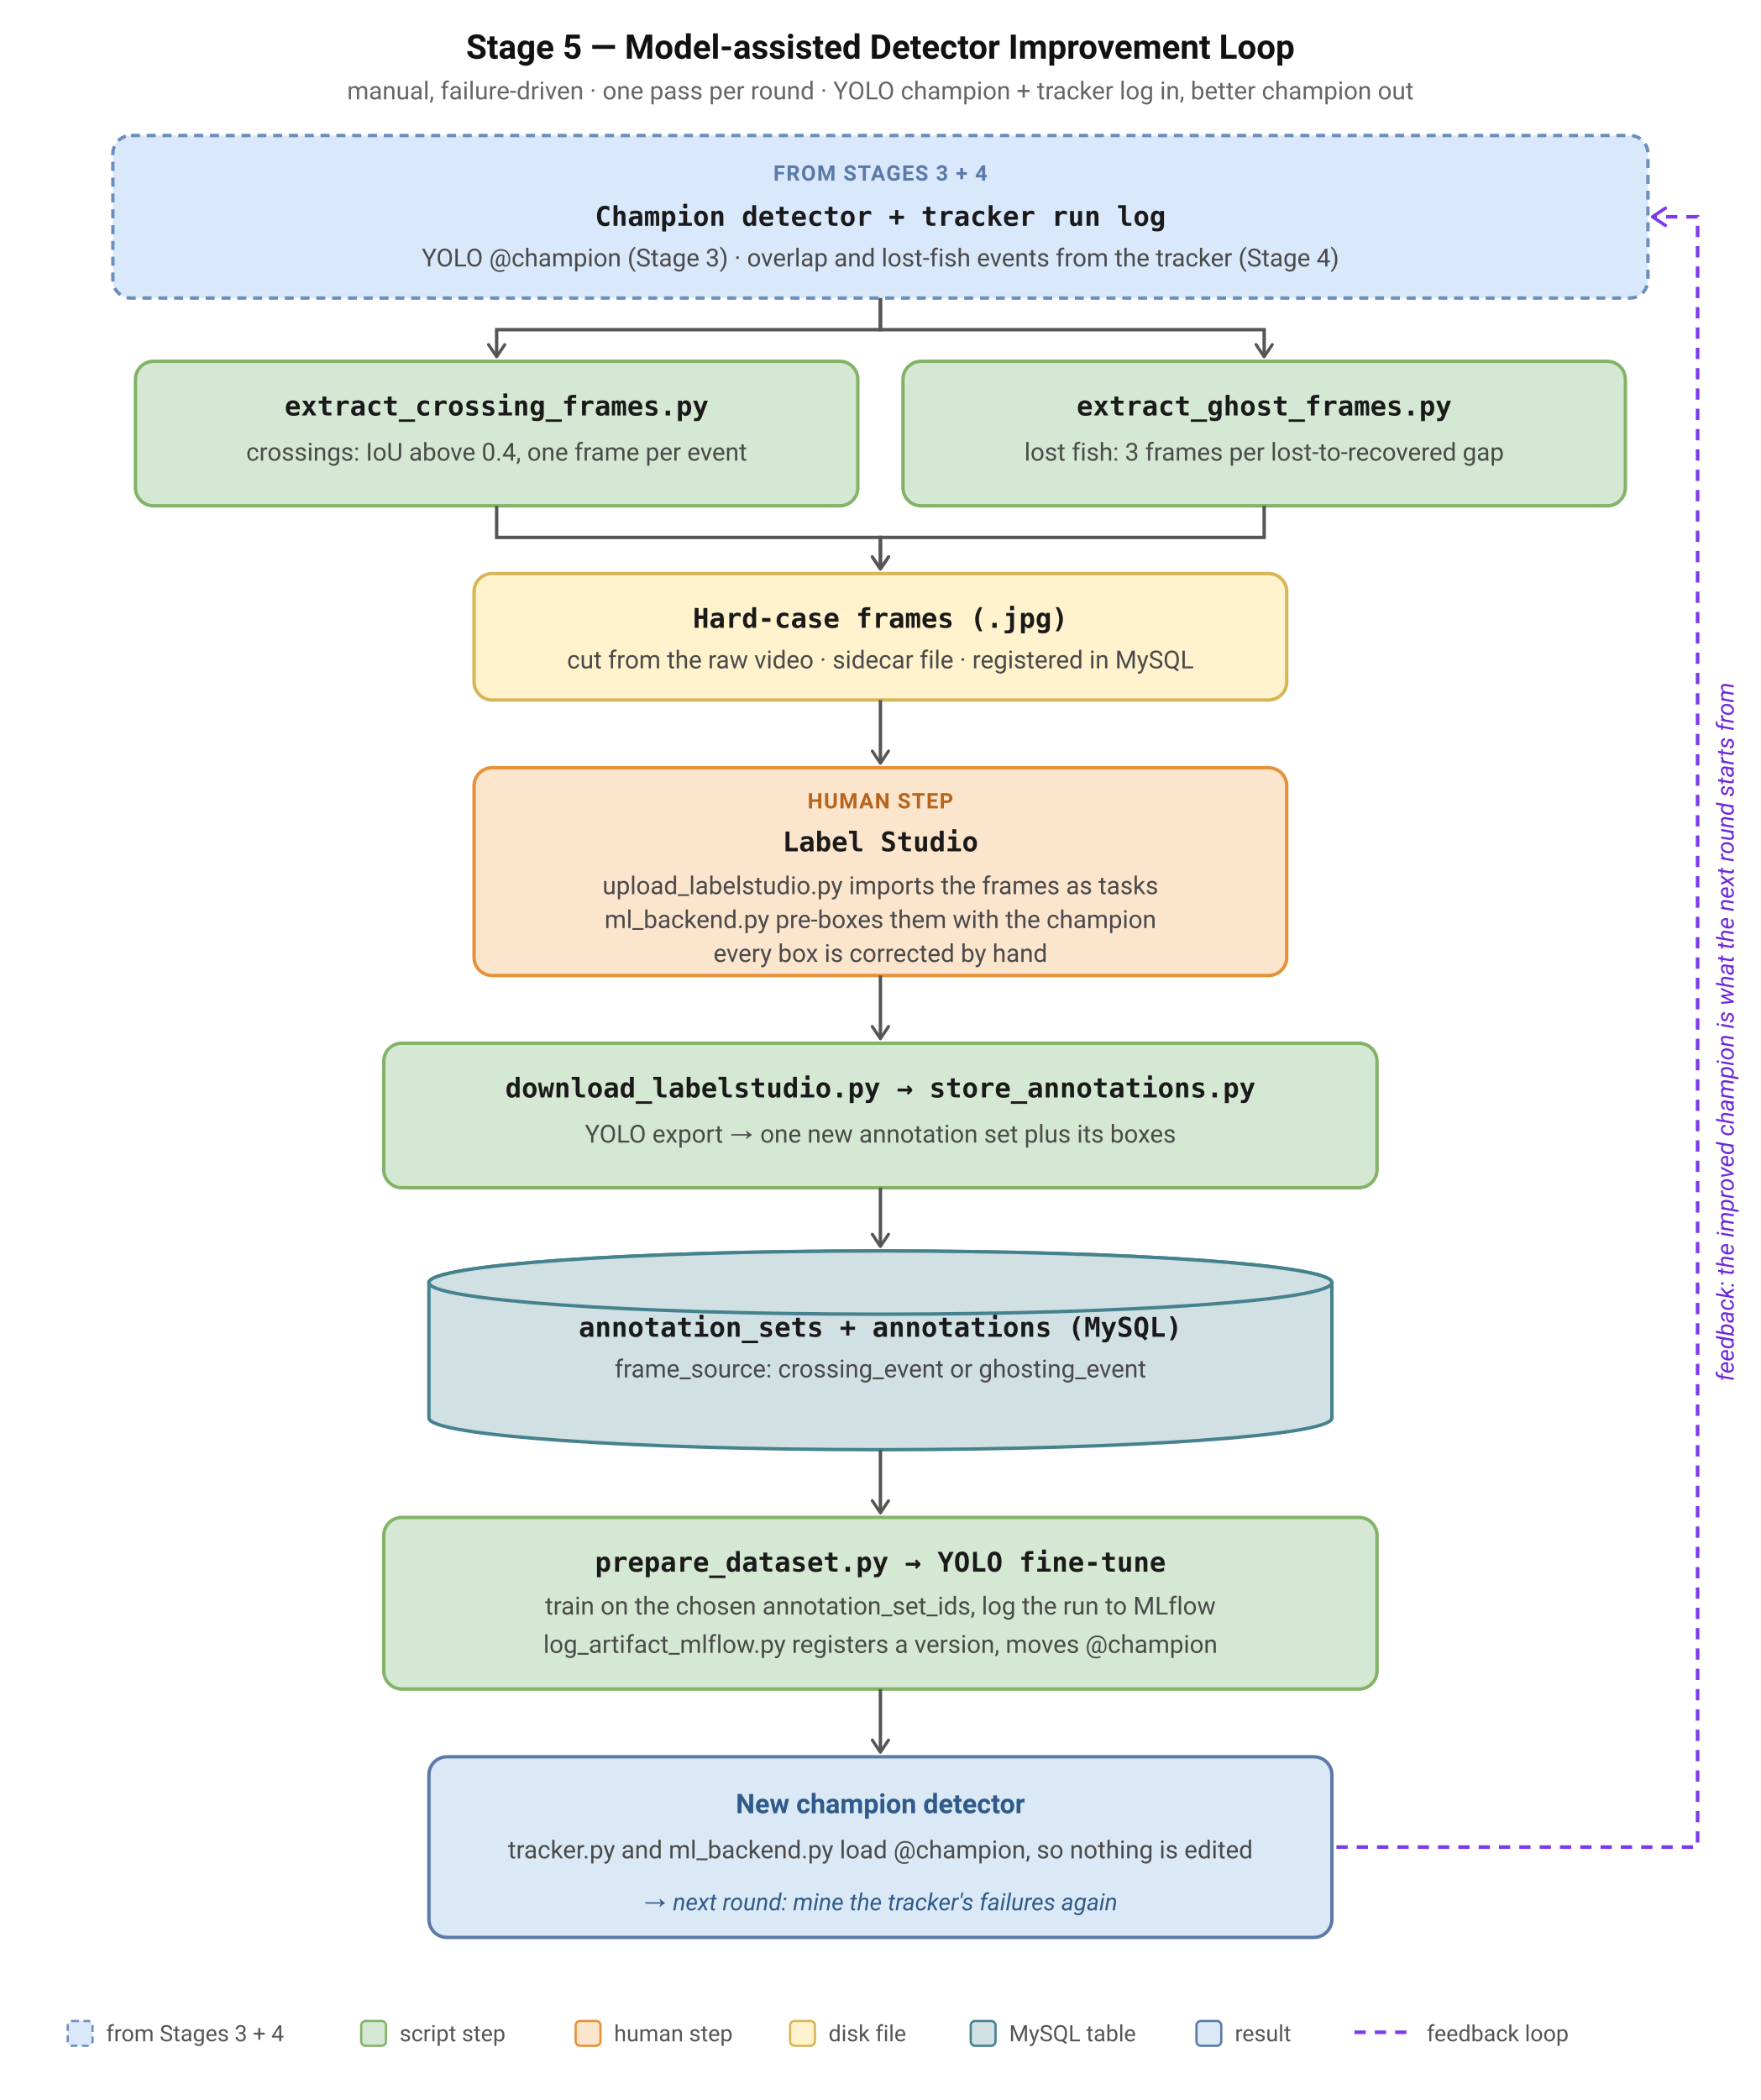
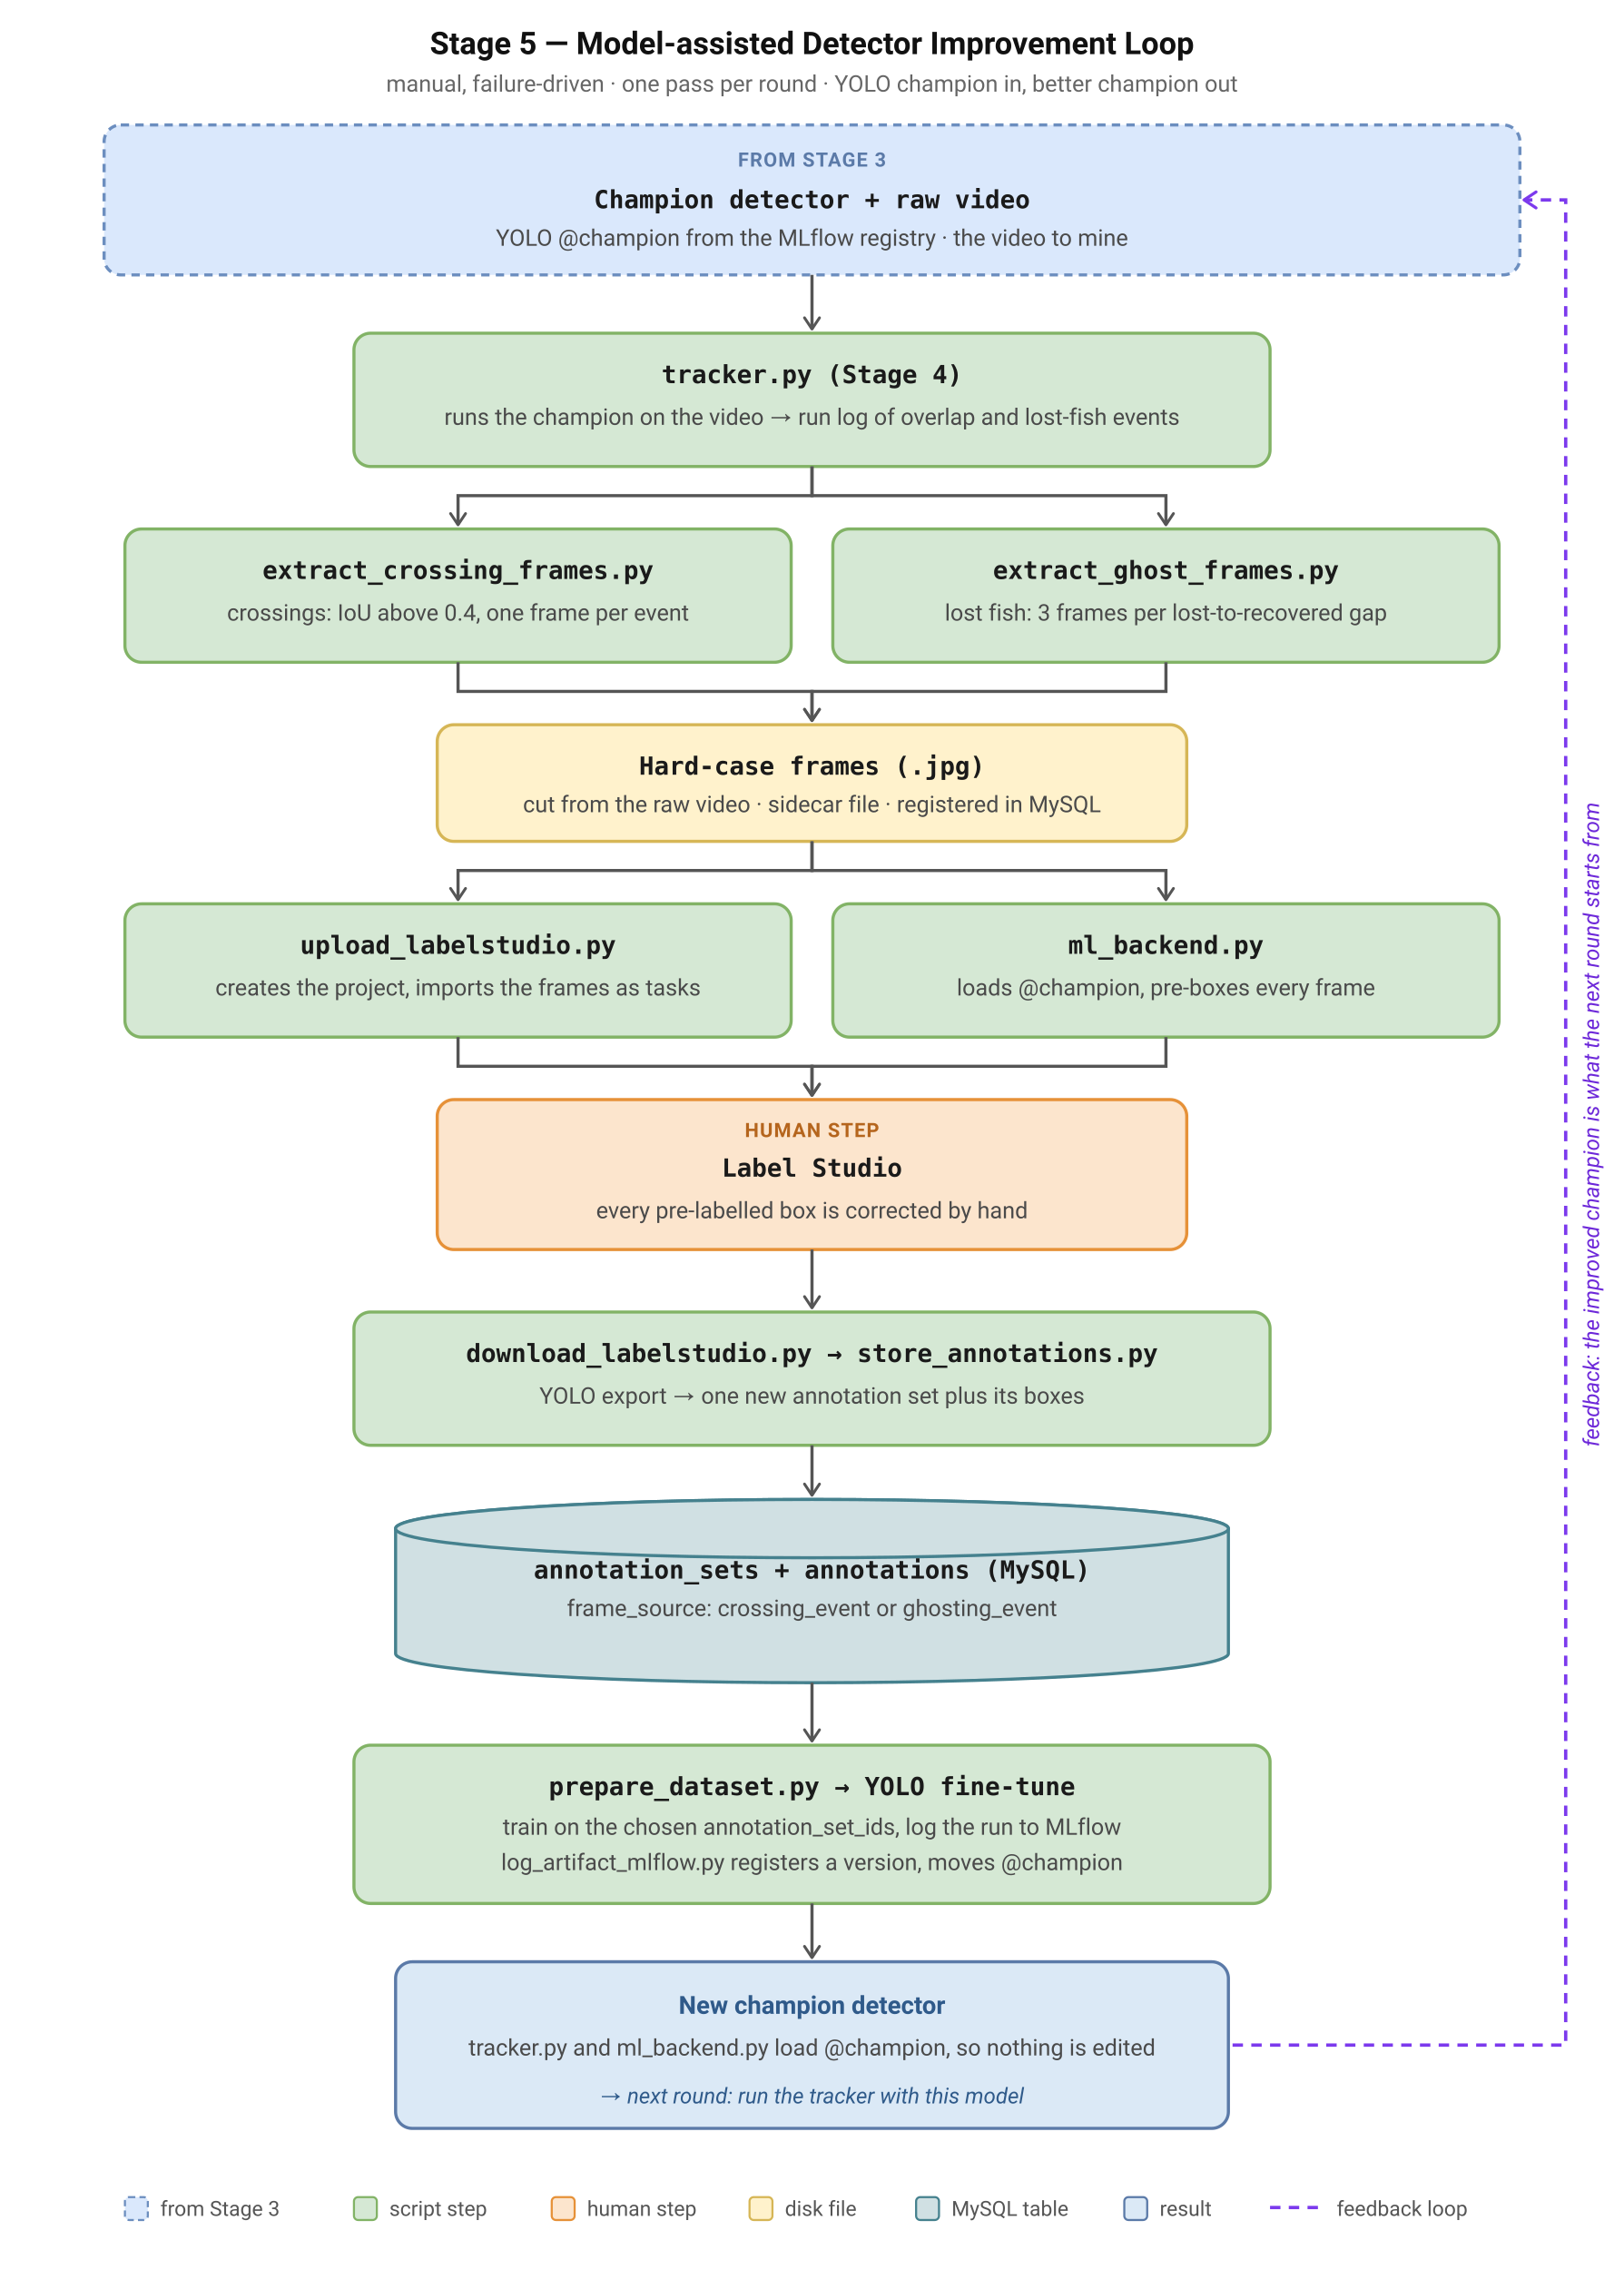
- <svg xmlns="http://www.w3.org/2000/svg" width="100%" viewBox="0 0 780 930" role="img">
+ <svg xmlns="http://www.w3.org/2000/svg" width="100%" viewBox="0 0 780 1090" role="img">
  <defs>
    <marker id="arrow5" viewBox="0 0 10 10" refX="8" refY="5" markerWidth="6" markerHeight="6" orient="auto-start-reverse">
      <path d="M2 1L8 5L2 9" fill="none" stroke="context-stroke" stroke-width="1.5" stroke-linecap="round" stroke-linejoin="round" />
    </marker>
    <style>
      text { font-family: -apple-system, "Segoe UI", Roboto, Helvetica, Arial, sans-serif; text-anchor: middle; }
      .d-title { font-size: 15px; font-weight: 700; fill: #111; }
      .d-sub { font-size: 11px; fill: #666; }
      .name { font-family: ui-monospace, SFMono-Regular, Menlo, Consolas, monospace; font-size: 12px; font-weight: 600; fill: #1a1a1a; }
      .desc { font-size: 11px; fill: #4a4a4a; }
      .prov { font-size: 9.5px; font-weight: 700; fill: #5b7aa8; letter-spacing: 0.5px; }
      .prov-h { font-size: 9.5px; font-weight: 700; fill: #b5651d; letter-spacing: 0.5px; }
      .res { font-size: 12px; font-weight: 700; fill: #2f5a8a; }
      .note { font-size: 10.5px; font-style: italic; fill: #2f5a8a; }
      .loop { font-size: 10.5px; font-style: italic; fill: #6d28d9; }
-       .tiny { font-size: 9px; fill: #9a9a9a; }
      .legend { font-size: 10px; fill: #555; text-anchor: start; }
      .box { stroke-width: 1.5; }
      .cyl { stroke-width: 1.5; }
    </style>
  </defs>
-   <rect x="0" y="0" width="780" height="930" fill="#ffffff" />
+   <rect x="0" y="0" width="780" height="1090" fill="#ffffff" />
  <text class="d-title" x="390" y="26">Stage 5 — Model-assisted Detector Improvement Loop</text>
-   <text class="d-sub" x="390" y="44">manual, failure-driven · one pass per round · YOLO champion + tracker log in, better champion out</text>
+   <text class="d-sub" x="390" y="44">manual, failure-driven · one pass per round · YOLO champion in, better champion out</text>
  <rect class="box" x="50" y="60" width="680" height="72" rx="8" fill="#dae8fc" stroke="#6c8ebf" stroke-dasharray="4 3" />
-   <text class="prov" x="390" y="80">FROM STAGES 3 + 4</text>
-   <text class="name" x="390" y="100">Champion detector + tracker run log</text>
-   <text class="desc" x="390" y="118">YOLO @champion (Stage 3) · overlap and lost-fish events from the tracker (Stage 4)</text>
-   <rect class="box" x="60" y="160" width="320" height="64" rx="8" fill="#d5e8d4" stroke="#82b366" />
-   <text class="name" x="220" y="184">extract_crossing_frames.py</text>
-   <text class="desc" x="220" y="204">crossings: IoU above 0.4, one frame per event</text>
-   <rect class="box" x="400" y="160" width="320" height="64" rx="8" fill="#d5e8d4" stroke="#82b366" />
-   <text class="name" x="560" y="184">extract_ghost_frames.py</text>
-   <text class="desc" x="560" y="204">lost fish: 3 frames per lost-to-recovered gap</text>
-   <rect class="box" x="210" y="254" width="360" height="56" rx="8" fill="#fff2cc" stroke="#d6b656" />
-   <text class="name" x="390" y="278">Hard-case frames (.jpg)</text>
-   <text class="desc" x="390" y="296">cut from the raw video · sidecar file · registered in MySQL</text>
-   <rect class="box" x="210" y="340" width="360" height="92" rx="8" fill="#fce5cd" stroke="#e69138" />
-   <text class="prov-h" x="390" y="358">HUMAN STEP</text>
-   <text class="name" x="390" y="377">Label Studio</text>
-   <text class="desc" x="390" y="396">upload_labelstudio.py imports the frames as tasks</text>
-   <text class="desc" x="390" y="411">ml_backend.py pre-boxes them with the champion</text>
-   <text class="desc" x="390" y="426">every box is corrected by hand</text>
-   <rect class="box" x="170" y="462" width="440" height="64" rx="8" fill="#d5e8d4" stroke="#82b366" />
-   <text class="name" x="390" y="486">download_labelstudio.py → store_annotations.py</text>
-   <text class="desc" x="390" y="506">YOLO export → one new annotation set plus its boxes</text>
-   <path class="cyl" d="M 190,568 L 190,628 A 200,14 0 0 0 590,628 L 590,568 A 200,14 0 0 0 190,568 Z" fill="#d0e0e3" stroke="#45818e" />
-   <ellipse class="cyl" cx="390" cy="568" rx="200" ry="14" fill="#d0e0e3" stroke="#45818e" />
-   <text class="name" x="390" y="592">annotation_sets + annotations (MySQL)</text>
-   <text class="desc" x="390" y="610">frame_source: crossing_event or ghosting_event</text>
-   <rect class="box" x="170" y="672" width="440" height="76" rx="8" fill="#d5e8d4" stroke="#82b366" />
-   <text class="name" x="390" y="696">prepare_dataset.py → YOLO fine-tune</text>
-   <text class="desc" x="390" y="715">train on the chosen annotation_set_ids, log the run to MLflow</text>
-   <text class="desc" x="390" y="732">log_artifact_mlflow.py registers a version, moves @champion</text>
-   <rect class="box" x="190" y="778" width="400" height="80" rx="8" fill="#dbe9f6" stroke="#5b7aa8" />
-   <text class="res" x="390" y="803">New champion detector</text>
-   <text class="desc" x="390" y="823">tracker.py and ml_backend.py load @champion, so nothing is edited</text>
-   <text class="note" x="390" y="846">→ next round: mine the tracker's failures again</text>
+   <text class="prov" x="390" y="80">FROM STAGE 3</text>
+   <text class="name" x="390" y="100">Champion detector + raw video</text>
+   <text class="desc" x="390" y="118">YOLO @champion from the MLflow registry · the video to mine</text>
+   <rect class="box" x="170" y="160" width="440" height="64" rx="8" fill="#d5e8d4" stroke="#82b366" />
+   <text class="name" x="390" y="184">tracker.py (Stage 4)</text>
+   <text class="desc" x="390" y="204">runs the champion on the video → run log of overlap and lost-fish events</text>
+   <rect class="box" x="60" y="254" width="320" height="64" rx="8" fill="#d5e8d4" stroke="#82b366" />
+   <text class="name" x="220" y="278">extract_crossing_frames.py</text>
+   <text class="desc" x="220" y="298">crossings: IoU above 0.4, one frame per event</text>
+   <rect class="box" x="400" y="254" width="320" height="64" rx="8" fill="#d5e8d4" stroke="#82b366" />
+   <text class="name" x="560" y="278">extract_ghost_frames.py</text>
+   <text class="desc" x="560" y="298">lost fish: 3 frames per lost-to-recovered gap</text>
+   <rect class="box" x="210" y="348" width="360" height="56" rx="8" fill="#fff2cc" stroke="#d6b656" />
+   <text class="name" x="390" y="372">Hard-case frames (.jpg)</text>
+   <text class="desc" x="390" y="390">cut from the raw video · sidecar file · registered in MySQL</text>
+   <rect class="box" x="60" y="434" width="320" height="64" rx="8" fill="#d5e8d4" stroke="#82b366" />
+   <text class="name" x="220" y="458">upload_labelstudio.py</text>
+   <text class="desc" x="220" y="478">creates the project, imports the frames as tasks</text>
+   <rect class="box" x="400" y="434" width="320" height="64" rx="8" fill="#d5e8d4" stroke="#82b366" />
+   <text class="name" x="560" y="458">ml_backend.py</text>
+   <text class="desc" x="560" y="478">loads @champion, pre-boxes every frame</text>
+   <rect class="box" x="210" y="528" width="360" height="72" rx="8" fill="#fce5cd" stroke="#e69138" />
+   <text class="prov-h" x="390" y="546">HUMAN STEP</text>
+   <text class="name" x="390" y="565">Label Studio</text>
+   <text class="desc" x="390" y="585">every pre-labelled box is corrected by hand</text>
+   <rect class="box" x="170" y="630" width="440" height="64" rx="8" fill="#d5e8d4" stroke="#82b366" />
+   <text class="name" x="390" y="654">download_labelstudio.py → store_annotations.py</text>
+   <text class="desc" x="390" y="674">YOLO export → one new annotation set plus its boxes</text>
+   <path class="cyl" d="M 190,734 L 190,794 A 200,14 0 0 0 590,794 L 590,734 A 200,14 0 0 0 190,734 Z" fill="#d0e0e3" stroke="#45818e" />
+   <ellipse class="cyl" cx="390" cy="734" rx="200" ry="14" fill="#d0e0e3" stroke="#45818e" />
+   <text class="name" x="390" y="758">annotation_sets + annotations (MySQL)</text>
+   <text class="desc" x="390" y="776">frame_source: crossing_event or ghosting_event</text>
+   <rect class="box" x="170" y="838" width="440" height="76" rx="8" fill="#d5e8d4" stroke="#82b366" />
+   <text class="name" x="390" y="862">prepare_dataset.py → YOLO fine-tune</text>
+   <text class="desc" x="390" y="881">train on the chosen annotation_set_ids, log the run to MLflow</text>
+   <text class="desc" x="390" y="898">log_artifact_mlflow.py registers a version, moves @champion</text>
+   <rect class="box" x="190" y="942" width="400" height="80" rx="8" fill="#dbe9f6" stroke="#5b7aa8" />
+   <text class="res" x="390" y="967">New champion detector</text>
+   <text class="desc" x="390" y="987">tracker.py and ml_backend.py load @champion, so nothing is edited</text>
+   <text class="note" x="390" y="1010">→ next round: run the tracker with this model</text>
  <g fill="none" stroke="#555" stroke-width="1.5">
-     <polyline points="390,132 390,146 220,146 220,158" marker-end="url(#arrow5)" />
-     <polyline points="390,132 390,146 560,146 560,158" marker-end="url(#arrow5)" />
-     <polyline points="220,224 220,238 390,238 390,252" marker-end="url(#arrow5)" />
-     <polyline points="560,224 560,238 390,238 390,252" marker-end="url(#arrow5)" />
-     <polyline points="390,310 390,338" marker-end="url(#arrow5)" />
-     <polyline points="390,432 390,460" marker-end="url(#arrow5)" />
-     <polyline points="390,526 390,552" marker-end="url(#arrow5)" />
-     <polyline points="390,642 390,670" marker-end="url(#arrow5)" />
-     <polyline points="390,748 390,776" marker-end="url(#arrow5)" />
+     <polyline points="390,132 390,158" marker-end="url(#arrow5)" />
+     <polyline points="390,224 390,238 220,238 220,252" marker-end="url(#arrow5)" />
+     <polyline points="390,224 390,238 560,238 560,252" marker-end="url(#arrow5)" />
+     <polyline points="220,318 220,332 390,332 390,346" marker-end="url(#arrow5)" />
+     <polyline points="560,318 560,332 390,332 390,346" marker-end="url(#arrow5)" />
+     <polyline points="390,404 390,418 220,418 220,432" marker-end="url(#arrow5)" />
+     <polyline points="390,404 390,418 560,418 560,432" marker-end="url(#arrow5)" />
+     <polyline points="220,498 220,512 390,512 390,526" marker-end="url(#arrow5)" />
+     <polyline points="560,498 560,512 390,512 390,526" marker-end="url(#arrow5)" />
+     <polyline points="390,600 390,628" marker-end="url(#arrow5)" />
+     <polyline points="390,694 390,718" marker-end="url(#arrow5)" />
+     <polyline points="390,808 390,836" marker-end="url(#arrow5)" />
+     <polyline points="390,914 390,940" marker-end="url(#arrow5)" />
  </g>
-   <polyline points="592,818 752,818 752,96 732,96" fill="none" stroke="#7c3aed" stroke-width="1.6" stroke-dasharray="5 4" marker-end="url(#arrow5)" />
-   <text class="loop" x="0" y="0" transform="translate(768 457) rotate(-90)">feedback: the improved champion is what the next round starts from</text>
+   <polyline points="592,982 752,982 752,96 732,96" fill="none" stroke="#7c3aed" stroke-width="1.6" stroke-dasharray="5 4" marker-end="url(#arrow5)" />
+   <text class="loop" x="0" y="0" transform="translate(768 540) rotate(-90)">feedback: the improved champion is what the next round starts from</text>
  <g>
-     <rect x="30" y="895" width="11" height="11" rx="2" fill="#dae8fc" stroke="#6c8ebf" stroke-dasharray="3 2" />
-     <text class="legend" x="47" y="904">from Stages 3 + 4</text>
-     <rect x="160" y="895" width="11" height="11" rx="2" fill="#d5e8d4" stroke="#82b366" />
-     <text class="legend" x="177" y="904">script step</text>
-     <rect x="255" y="895" width="11" height="11" rx="2" fill="#fce5cd" stroke="#e69138" />
-     <text class="legend" x="272" y="904">human step</text>
-     <rect x="350" y="895" width="11" height="11" rx="2" fill="#fff2cc" stroke="#d6b656" />
-     <text class="legend" x="367" y="904">disk file</text>
-     <rect x="430" y="895" width="11" height="11" rx="2" fill="#d0e0e3" stroke="#45818e" />
-     <text class="legend" x="447" y="904">MySQL table</text>
-     <rect x="530" y="895" width="11" height="11" rx="2" fill="#dbe9f6" stroke="#5b7aa8" />
-     <text class="legend" x="547" y="904">result</text>
-     <line x1="600" y1="900" x2="626" y2="900" stroke="#7c3aed" stroke-width="1.6" stroke-dasharray="5 4" />
-     <text class="legend" x="632" y="904">feedback loop</text>
+     <rect x="60" y="1055" width="11" height="11" rx="2" fill="#dae8fc" stroke="#6c8ebf" stroke-dasharray="3 2" />
+     <text class="legend" x="77" y="1064">from Stage 3</text>
+     <rect x="170" y="1055" width="11" height="11" rx="2" fill="#d5e8d4" stroke="#82b366" />
+     <text class="legend" x="187" y="1064">script step</text>
+     <rect x="265" y="1055" width="11" height="11" rx="2" fill="#fce5cd" stroke="#e69138" />
+     <text class="legend" x="282" y="1064">human step</text>
+     <rect x="360" y="1055" width="11" height="11" rx="2" fill="#fff2cc" stroke="#d6b656" />
+     <text class="legend" x="377" y="1064">disk file</text>
+     <rect x="440" y="1055" width="11" height="11" rx="2" fill="#d0e0e3" stroke="#45818e" />
+     <text class="legend" x="457" y="1064">MySQL table</text>
+     <rect x="540" y="1055" width="11" height="11" rx="2" fill="#dbe9f6" stroke="#5b7aa8" />
+     <text class="legend" x="557" y="1064">result</text>
+     <line x1="610" y1="1060" x2="636" y2="1060" stroke="#7c3aed" stroke-width="1.6" stroke-dasharray="5 4" />
+     <text class="legend" x="642" y="1064">feedback loop</text>
  </g>
</svg>
